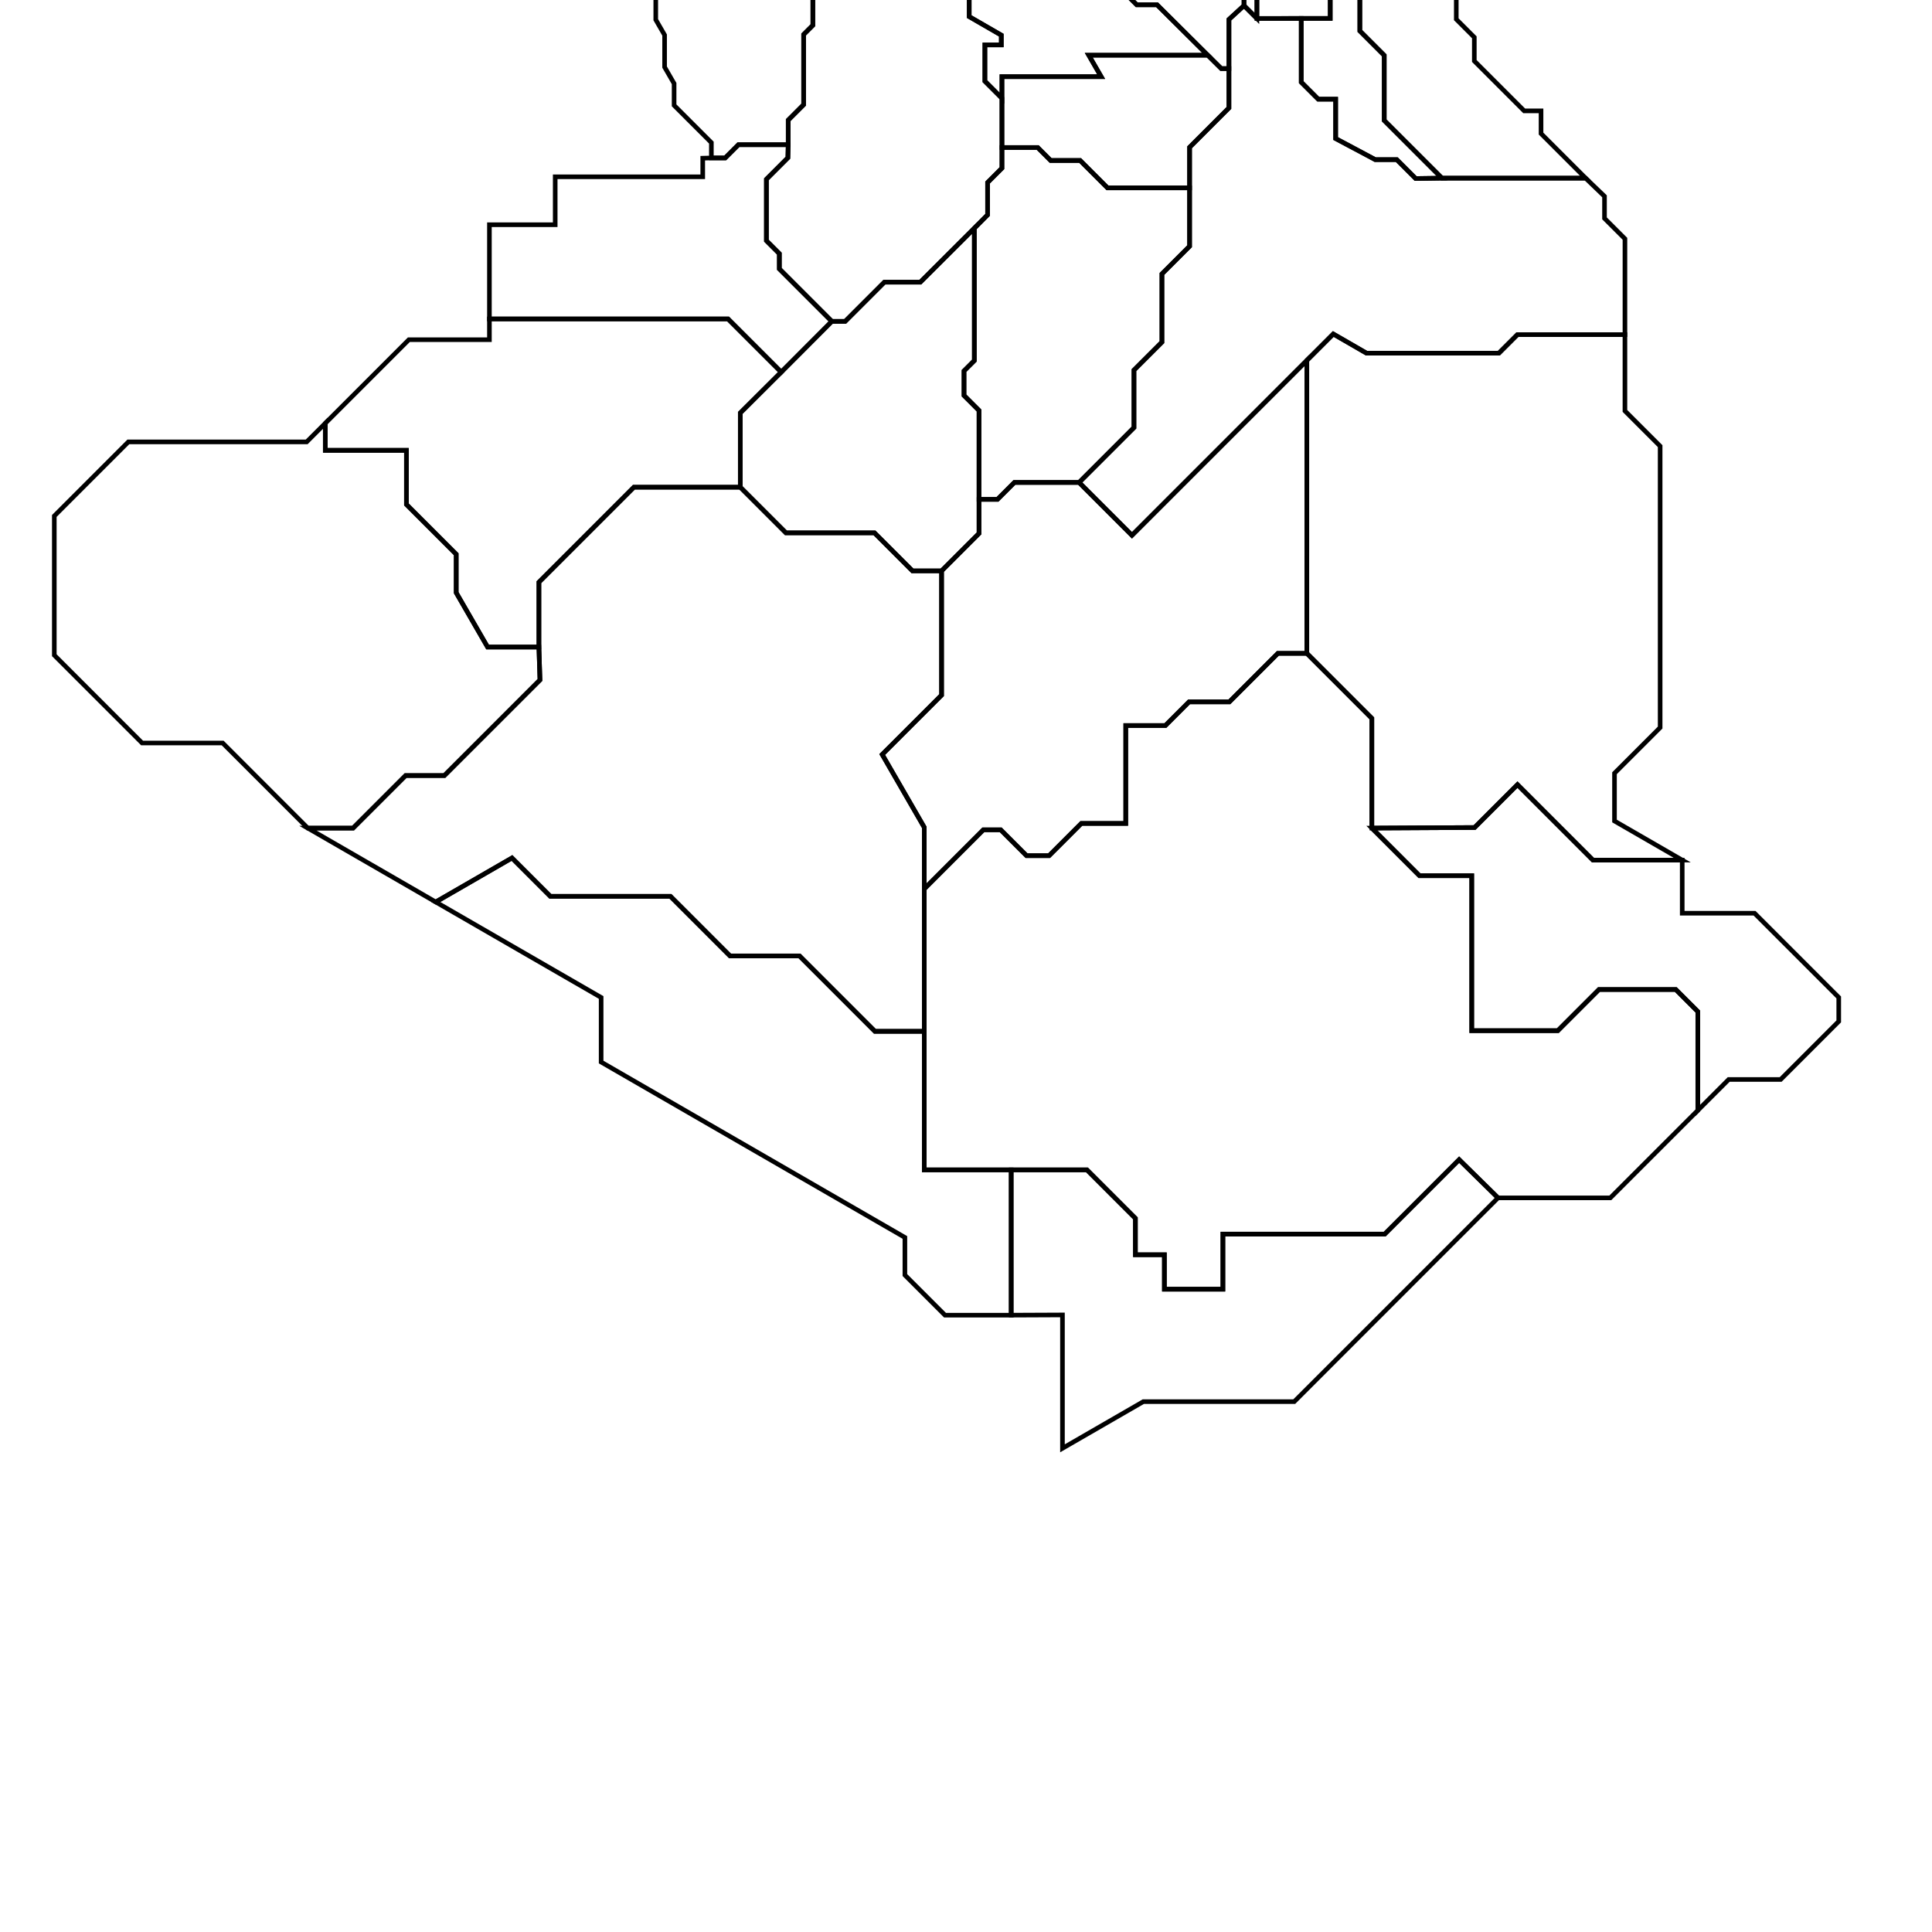
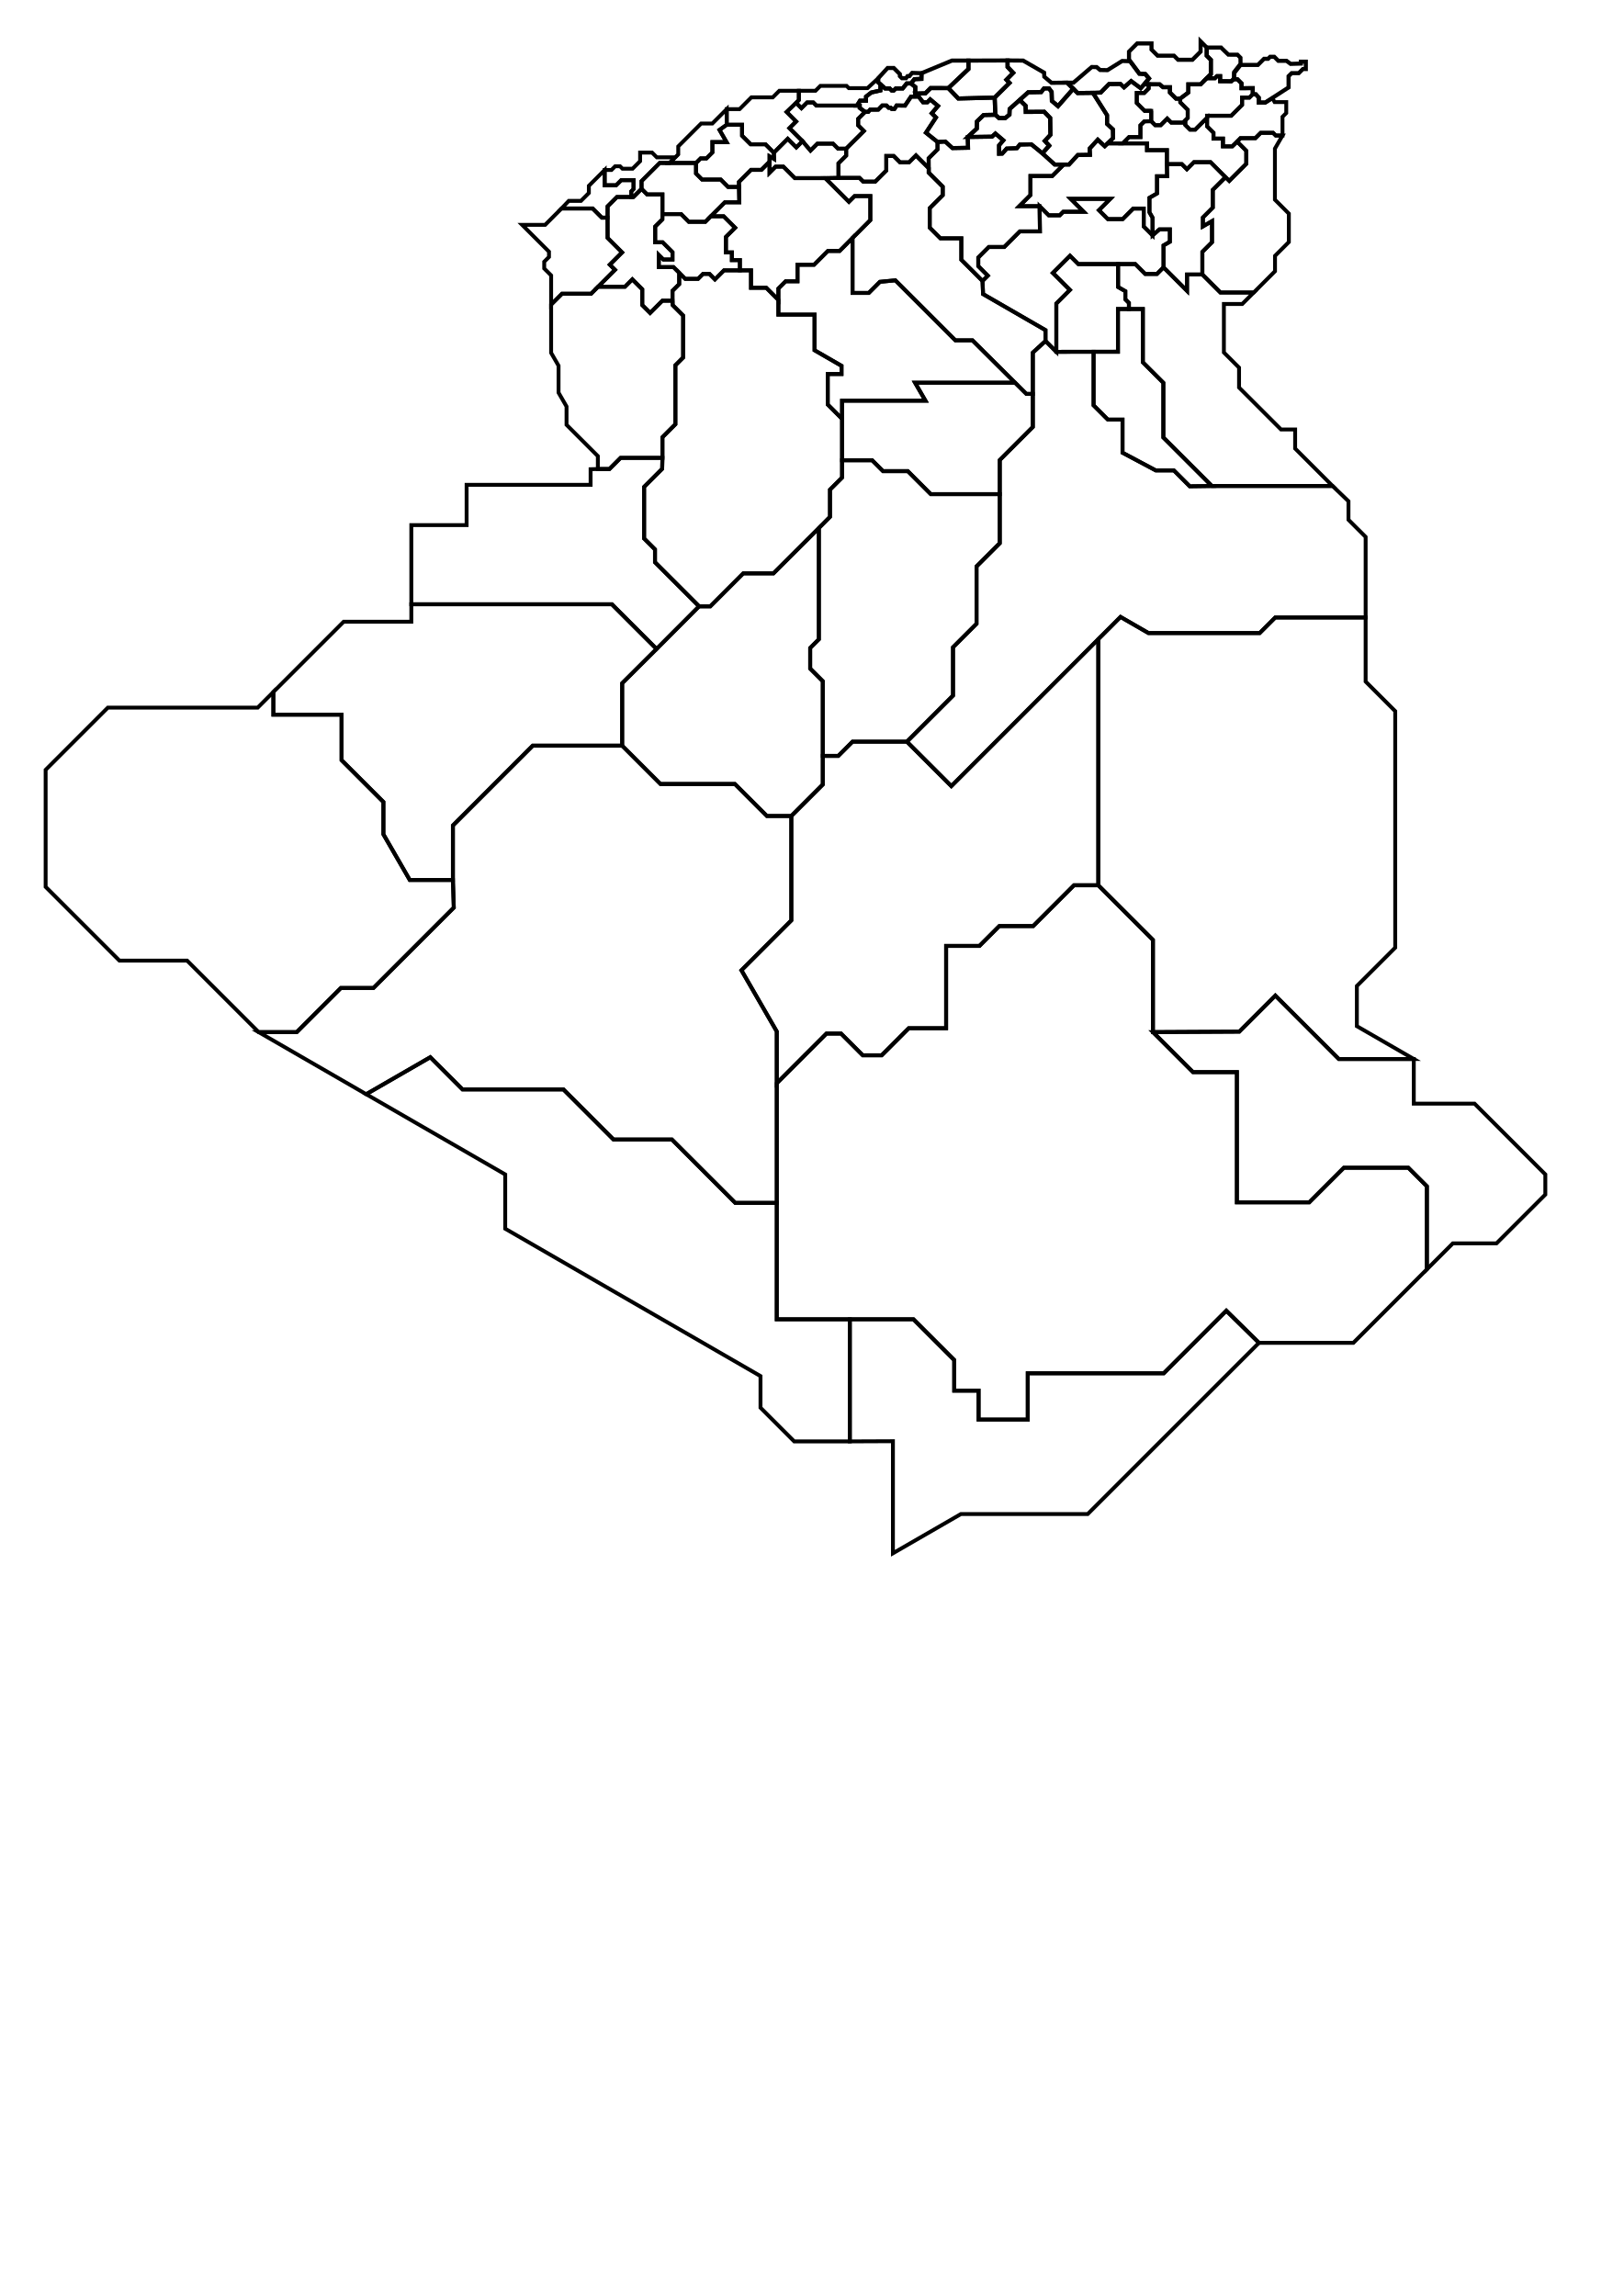
- <svg xmlns="http://www.w3.org/2000/svg" width="210mm" height="210mm" viewBox="0 0 210 210" version="1.1" id="svg8">
+ <svg xmlns="http://www.w3.org/2000/svg" width="210mm" height="297mm" viewBox="0 0 210 210" version="1.1" id="svg8">
  <defs id="defs2" />
  <g class="wilaya" id="01|Adrar|أدرار|ⴰⴷⵔⴰⵔ|">
    <path style="fill:none;stroke:#000000;stroke-width:0.5px;stroke-linecap:butt;stroke-linejoin:miter;stroke-opacity:1" d="m 100.465,112.1 -0.003,-22.172 -4.571,-7.917 6.453,-6.453 V 62.053 l -3.162,-0.002 -4.135,-4.135 h -9.622 l -4.958,-4.958 H 68.9 l -10.323,10.323 -6.6e-5,7.049 0.115,3.578 -10.391,10.391 h -4.211 l -5.711,5.711 h -4.927 l 13.911,8.031 8.288,-4.785 4.169,4.169 h 13.05 l 6.478,6.478 h 7.554 l 8.197,8.197 z" id="path530" />
  </g>
  <g class="wilaya" id="03|Laghouat|الأغواط|ⵍⵖⵡⴰⵜ|">
    <path style="fill:none;stroke:#000000;stroke-width:0.5px;stroke-linecap:butt;stroke-linejoin:miter;stroke-opacity:1" d="M 108.907,10.679 V 8.332 h 10.784 l -1.345,-2.33 h 12.928 l -5.507,-5.482 h -2.211 l -7.758,-7.758 -1.997,0.193 -1.437,1.437 h -2.105 v -7.116 l -1.67,1.687 h -1.52 l -1.787,1.787 h -2.138 v 2.138 h -1.537 l -0.935,0.935 v 1.47 1.904 h 4.677 v 4.61 l 3.488,2.014 v 1.06 h -1.784 v 3.942 z" id="path418" />
  </g>
  <g class="wilaya" id="08|Béchar|بشار|ⴱⴻⵛⴰⵔ|">
    <path style="fill:none;stroke:#000000;stroke-width:0.5px;stroke-linecap:butt;stroke-linejoin:miter;stroke-opacity:1" d="m 53.198,24.427 v 10.241 h 25.939 l 5.779,5.779 5.5,-5.514 -5.703,-5.703 v -1.661 l -1.408,-1.408 v -6.677 l 2.336,-2.336 0.033,-1.42 H 80.264 l -1.441,1.441 -1.5,2e-6 -0.939,0.026 v 2.021 H 60.348 v 5.212 z" id="path518" />
  </g>
  <g class="wilaya" id="11|Tamanrasset|تمنراست|ⵜⴰⵎⴰⵏⵗⴰⵙⵜ|">
    <path style="fill:none;stroke:#000000;stroke-width:0.5px;stroke-linecap:butt;stroke-linejoin:miter;stroke-opacity:1" d="m 100.465,96.62 6.422,-6.422 h 1.885 l 2.811,2.811 h 2.447 l 3.506,-3.506 h 4.829 V 78.862 h 4.308 l 2.571,-2.571 h 4.382 l 5.275,-5.275 h 3.147 l 7.066,7.066 v 11.927 l 5.178,5.178 h 5.679 v 16.842 h 9.359 l 4.473,-4.473 h 8.344 l 2.397,2.397 v 10.741 l -9.508,9.508 h -12.209 l -4.225,-4.152 -8.092,8.092 h -17.586 v 5.987 h -6.361 v -3.742 h -3.15 v -3.959 l -5.269,-5.269 h -8.234 l -9.449,-2e-5 0.003,-15.059 z" id="path569" />
  </g>
  <g class="wilaya" id="13|Tlemcen|تلمسان|ⵜⵍⵎⵙⴰⵏ|">
    <path style="fill:none;stroke:#000000;stroke-width:0.5px;stroke-linecap:butt;stroke-linejoin:miter;stroke-opacity:1" d="m 77.353,-6.409 -0.907,0.907 h -3.765 l -1.401,1.401 v -3.772 l -0.894,-0.894 v -0.878 l 0.616,-0.616 v -0.683 l -3.472,-3.472 h 2.977 l 2.115,-2.115 h 4.027 l 1.187,1.187 h 0.736 l 0.01,2.621 1.874,1.874 -1.584,1.584 0.668,0.668 z" id="path395" />
  </g>
  <g class="wilaya" id="14|Tiaret|تيارت|ⵜⵉⵀⴻⵔⵜ|">
    <path style="fill:none;stroke:#000000;stroke-width:0.5px;stroke-linecap:butt;stroke-linejoin:miter;stroke-opacity:1" d="m 95.694,-8.531 h 1.437 v 2.255 h 1.971 l 1.57,1.57 v -1.47 l 0.935,-0.935 h 1.537 v -2.138 h 2.138 l 1.787,-1.787 h 1.52 l 1.712,-1.712 2.263,-2.28 v -3.107 h -2.038 l -0.735,0.735 -3.057,-3.057 h -3.935 l -1.492,-1.492 h -0.989 l -0.79,0.79 -0.002,-1.419 -1.051,1.051 h -1.347 l -1.559,1.559 0.047,2.64 h -1.872 l -1.811,1.807 h 1.662 l 1.478,1.478 -1.186,1.186 v 2.005 h 0.768 v 1.002 h 1.036 z" id="path401" />
  </g>
  <g class="wilaya" id="20|Saïda|سعيدة|ⵙⴰⵢⴷⴰ|">
    <path style="fill:none;stroke:#000000;stroke-width:0.5px;stroke-linecap:butt;stroke-linejoin:miter;stroke-opacity:1" d="m 87.843,-8.213 0.785,0.785 h 1.654 l 0.643,-0.643 h 0.827 l 0.714,0.714 1.173,-1.173 h 2.055 v -1.32 h -1.036 v -1.002 h -0.768 v -2.005 l 1.186,-1.186 -1.478,-1.478 h -1.662 l -0.711,0.715 h -2.138 l -1.004,-1.004 h -2.41 l -0.008,0.689 -0.929,0.929 v 2.038 h 0.969 l 1.27,1.27 v 0.952 h -1.186 l -0.585,-0.585 v 1.57 h 1.904 z" id="path398" />
  </g>
  <g class="wilaya" id="22|Sidi Bel Abbes|سيدي بلعباس|ⵙⵉⴷⵉ ⴱⵍ ⴰⴱⴱⴰⵙ|">
    <path style="fill:none;stroke:#000000;stroke-width:0.5px;stroke-linecap:butt;stroke-linejoin:miter;stroke-opacity:1" d="m 82.972,-19.071 -1.056,1.056 h -2.125 l -1.209,1.209 v 4.083 l 1.874,1.874 -1.584,1.584 0.668,0.668 -2.188,2.188 h 3.475 l 0.952,-0.952 1.286,1.286 v 2.038 l 1.019,1.019 1.587,-1.587 h 1.303 v -1.27 l 0.869,-0.869 v -1.47 l -0.735,-0.735 h -1.904 v -1.57 l 0.585,0.585 h 1.186 v -0.952 l -1.27,-1.27 h -0.969 v -2.038 l 0.929,-0.929 0.008,-0.689 v -2.535 h -1.977 z" id="path392" />
  </g>
  <g class="wilaya" id="29|Mascara|معسكر|ⵎⵄⵙⴽⵔ|">
    <path style="fill:none;stroke:#000000;stroke-width:0.5px;stroke-linecap:butt;stroke-linejoin:miter;stroke-opacity:1" d="m 86.602,-22.418 h -1.283 l -2.347,2.347 v 1 l 0.725,0.725 h 1.977 v 2.535 h 2.41 l 1.004,1.004 h 2.138 l 2.522,-2.522 h 1.872 l -0.047,-1.99 h -1.406 l -0.957,-0.957 h -2.41 l -0.78,-0.78 v -1.363 z" id="path389" />
  </g>
  <g class="wilaya" id="30|Ouargla|ورڨلة|ⵡⵔⴳⵔⵏ|">
    <path style="fill:none;stroke:#000000;stroke-width:0.5px;stroke-linecap:butt;stroke-linejoin:miter;stroke-opacity:1" d="m 172.348,19.365 2.055,1.972 v 2.398 l 2.221,2.221 v 10.42 l -11.691,-3e-6 -2.01,2.01 h -14.393 l -3.608,-2.083 -2.872,2.874 -19.01,19.009 -5.745,-5.745 5.963,-5.963 v -6.247 l 3.04,-3.04 v -7.417 l 3.007,-3.007 V 16.008 l 4.276,-4.276 V 7.456 2.11 l 1.637,-1.503 1.403,1.403 4.818,-0.008 v 6.931 l 1.848,1.847 h 1.894 v 4.28 l 4.303,2.292 h 2.339 l 2.054,2.054 2.858,-0.041 z" id="path496" />
  </g>
  <g class="wilaya" style="display:inline" id="31|Oran|وهران|ⵡⵀⵔⴻⵏ|">
    <path style="fill:none;stroke:#000000;stroke-width:0.5px;stroke-linecap:butt;stroke-linejoin:miter;stroke-opacity:1" d="m 81.917,-18.015 h -0.271 v -0.73 l 0.292,-0.292 v -1.161 H 80.351 l -0.664,0.664 h -1.483 v -1.975 h 0.877 l 0.484,-0.484 h 0.626 l 0.317,0.317 h 1.303 l 0.977,-0.977 v -1.111 h 1.545 l 0.618,0.618 h 2.362 l -0.713,0.729 h -1.283 l -2.347,2.347 v 1 z" id="path406" />
  </g>
  <g class="wilaya" id="32|El Bayadh|البيض|ⵍⴱⴻⵢⵢⴻⴹ|">
    <path style="fill:none;stroke:#000000;stroke-width:0.5px;stroke-linecap:butt;stroke-linejoin:miter;stroke-opacity:1" d="m 100.672,-4.705 v 1.904 h 4.677 v 4.61 l 3.488,2.014 v 1.06 h -1.784 v 3.942 l 1.854,1.854 v 7.6 l -1.562,1.562 v 3.516 l -7.312,7.312 h -3.905 l -4.262,4.262 h -1.451 l -5.703,-5.703 v -1.661 l -1.408,-1.408 v -6.677 l 2.336,-2.336 0.033,-1.42 v -2.669 l 1.677,-1.677 V 3.75 l 1.004,-1.004 V -2.676 l -1.352,-1.352 -0.028,-0.576 v -1.27 l 0.869,-0.869 v -1.47 l 0.785,0.785 h 1.654 l 0.643,-0.643 h 0.827 l 0.714,0.714 1.173,-1.173 h 3.491 v 2.255 h 1.971 z" id="path415" />
  </g>
  <g class="wilaya" id="33|Illizi|إيليزي|ⵉⵍⵍⵉⵣⵉ">
    <path style="fill:none;stroke:#000000;stroke-width:0.5px;stroke-linecap:butt;stroke-linejoin:miter;stroke-opacity:1" d="m 142.049,39.177 2.872,-2.874 3.608,2.083 h 14.393 l 2.01,-2.01 11.691,3e-6 v 8.29 l 3.827,3.827 v 30.591 l -4.961,4.961 v 5.196 l 7.36,4.249 h -9.701 l -8.205,-8.205 -4.663,4.663 -11.166,0.061 V 78.082 l -7.066,-7.066 z" id="path579" />
  </g>
  <g class="wilaya" id="37|Tindouf|تندوف|ⵜⵉⵏⴷⵓⴼ|">
    <path style="fill:none;stroke:#000000;stroke-width:0.5px;stroke-linecap:butt;stroke-linejoin:miter;stroke-opacity:1" d="m 35.358,46.009 -2.023,2.023 H 13.952 L 5.903,56.082 v 15.137 l 9.54,9.54 h 8.757 l 9.252,9.252 h 4.927 l 5.711,-5.711 h 4.211 l 10.391,-10.391 -0.115,-3.578 h -5.579 L 49.588,64.424 v -4.183 l -5.411,-5.411 v -5.881 h -8.819 z" id="path452" />
  </g>
  <g class="wilaya" style="display:inline" id="38|Tissemsilt|تيسمسيلت|ⵜⵉⵙⵎⵙⵉⵍⵜ|">
    <path style="fill:none;stroke:#000000;stroke-width:0.5px;stroke-linecap:butt;stroke-linejoin:miter;stroke-opacity:1" d="m 106.736,-20.457 h -3.935 l -1.492,-1.492 h -0.989 l -0.79,0.79 v -2.116 l 0.586,0.338 -0.033,-0.811 1.795,-1.795 1.11,1.11 0.803,-0.803 1.03,1.212 0.894,-0.894 h 2.022 l 0.65,0.65 h 1.049 v 0.898 l -0.992,0.992 v 1.89 z" id="path387" />
  </g>
  <g class="wilaya" id="45|Naâma|لنعامة|ⵏⵄⴰⵎⴰ|">
    <path style="fill:none;stroke:#000000;stroke-width:0.5px;stroke-linecap:butt;stroke-linejoin:miter;stroke-opacity:1" d="m 71.279,-4.101 v 6.244 l 0.96,1.663 v 3.487 l 1.033,1.789 v 2.369 l 4.051,4.051 v 1.666 h 1.5 l 1.441,-1.441 h 5.41 v -2.669 l 1.677,-1.677 V 3.75 l 1.004,-1.004 V -2.676 l -1.352,-1.352 -0.028,-0.576 H 85.672 L 84.085,-3.018 83.066,-4.037 v -2.038 l -1.286,-1.286 -0.952,0.952 h -3.475 l -0.907,0.907 H 72.68 Z" id="path412" />
  </g>
  <g class="wilaya" id="46|Aïn Témouchent|عين تموشنت|ⵜⴰⵍⴰ ⵏ ⵜⵉⵎⵓⵛⴻⵏⵜ|">
    <path style="fill:none;stroke:#000000;stroke-width:0.5px;stroke-linecap:butt;stroke-linejoin:miter;stroke-opacity:1" d="m 78.205,-21.51 -2.046,2.046 v 0.927 l -1.023,1.023 h -1.574 l -0.939,0.982 h 4.027 l 1.187,1.187 h 0.736 l 0.01,-1.462 1.209,-1.209 h 1.854 v -0.73 l 0.292,-0.292 v -1.161 h -1.587 l -0.664,0.664 h -1.483 z" id="path409" />
  </g>
  <g class="wilaya" id="47|Ghardaïa|غرداية|ⵜⵖⵔⴷⴰⵢⵜ|tɣrdait">
    <path style="fill:none;stroke:#000000;stroke-width:0.5px;stroke-linecap:butt;stroke-linejoin:miter;stroke-opacity:1" d="m 129.303,16.008 v 4.413 h -8.92 l -2.977,-2.977 h -3.206 l -1.407,-1.407 h -3.884 l -0.003,-7.706 h 10.784 l -1.345,-2.33 h 12.928 l 1.473,1.453 h 0.832 v 4.276 z" id="path499" />
  </g>
  <g class="wilaya" style="display:inline" id="48|Relizane|غليزان|ⵉⵖⵉⵍ ⵉⵣⴰⵏ|iɣil izzan">
    <path style="fill:none;stroke:#000000;stroke-width:0.5px;stroke-linecap:butt;stroke-linejoin:miter;stroke-opacity:1" d="m 90.02,-22.418 v 1.363 l 0.78,0.78 h 2.41 l 0.957,0.957 h 1.406 v -0.65 l 1.559,-1.559 h 1.347 l 1.051,-1.051 0.002,-0.697 0.586,0.338 -0.033,-0.811 -1.087,-1.087 h -1.913 l -1.11,-1.11 v -1.417 h -1.984 l -0.935,0.666 0.911,1.579 h -1.829 v 1.337 l -0.77,0.77 h -0.752 z" id="path386" />
  </g>
  <g class="wilaya" id="49|Timimoun||ⵜⵉⵎⵉⵎⵓⵏ|">
    <path style="fill:none;stroke:#000000;stroke-width:0.5px;stroke-linecap:butt;stroke-linejoin:miter;stroke-opacity:1" d="m 80.467,52.958 4.958,4.958 h 9.622 l 4.135,4.135 3.162,0.002 4.07,-4.07 5.3e-4,-13.364 -1.63,-1.63 v -2.669 l 1.122,-1.122 V 24.82 l -5.874,5.851 h -3.905 l -4.262,4.262 h -1.451 l -5.5,5.514 -4.448,4.434 z" id="path524" />
  </g>
  <g class="wilaya" id="50|Bourdj Badji Moukhtar||ⴱⵓⵔⵊ ⴱⴰⵊⵉ ⵎⵓⴽⵜⴰⵔ|">
    <path style="fill:none;stroke:#000000;stroke-width:0.5px;stroke-linecap:butt;stroke-linejoin:miter;stroke-opacity:1" d="m 65.341,108.422 -17.979,-10.38 8.288,-4.785 4.169,4.169 h 13.05 l 6.478,6.478 h 7.554 l 8.197,8.197 h 5.367 l -0.003,15.059 9.449,2e-5 v 15.793 l -7.194,2e-5 -4.359,-4.359 v -4.089 L 65.341,115.441 Z" id="path527" />
  </g>
  <g class="wilaya" id="52|Béni Abbès||ⴰⵢⵜ ⴰⴱⴻⵙ|">
    <path style="fill:none;stroke:#000000;stroke-width:0.5px;stroke-linecap:butt;stroke-linejoin:miter;stroke-opacity:1" d="m 53.198,34.668 h 25.939 l 5.779,5.779 -4.448,4.434 V 52.958 H 68.9 l -10.323,10.323 -6.6e-5,7.049 h -5.579 L 49.588,64.424 v -4.183 l -5.411,-5.411 v -5.881 h -8.819 v -2.94 l 9.087,-9.087 h 8.753 z" id="path521" />
  </g>
  <g class="wilaya" id="53|In Salah||ⴰⵉⵏ ⵙⴰⵍⴰⵃ|">
    <path style="fill:none;stroke:#000000;stroke-width:0.5px;stroke-linecap:butt;stroke-linejoin:miter;stroke-opacity:1" d="m 142.049,39.177 v 31.838 h -3.147 l -5.275,5.275 h -4.382 l -2.571,2.571 h -4.308 v 10.641 h -4.829 l -3.506,3.506 h -2.447 l -2.811,-2.811 h -1.885 l -6.422,6.422 -0.003,-6.692 -4.571,-7.917 6.453,-6.453 V 62.053 l 4.07,-4.07 5.3e-4,-3.703 h 2.007 l 1.839,-1.839 h 7.033 l 5.745,5.745 z" id="path563" />
  </g>
  <g class="wilaya" id="54|In Guezzam ||ⴰⵉⵏ ⴳⵣⴰⵎ|">
    <path style="fill:none;stroke:#000000;stroke-width:0.5px;stroke-linecap:butt;stroke-linejoin:miter;stroke-opacity:1" d="m 109.911,127.159 h 8.234 l 5.269,5.269 v 3.959 h 3.15 v 3.742 h 6.361 v -5.987 h 7.296 10.29 l 8.092,-8.092 4.225,4.152 -22.149,22.149 h -16.404 l -8.79,5.075 v -14.498 l -5.573,0.024 z" id="path566" />
  </g>
  <g class="wilaya" id="56|Djanet||ⵊⴰⵏⴻⵜ|">
    <path style="fill:none;stroke:#000000;stroke-width:0.5px;stroke-linecap:butt;stroke-linejoin:miter;stroke-opacity:1" d="m 182.85,93.489 h -9.701 l -8.205,-8.205 -4.663,4.663 -11.166,0.061 5.178,5.178 h 5.679 v 16.842 h 9.359 l 4.473,-4.473 h 8.344 l 2.397,2.397 v 10.741 l 3.358,-3.358 h 5.646 l 6.314,-6.314 v -2.606 l -9.154,-9.154 h -7.858 z" id="path576" />
  </g>
  <g class="wilaya" id="58|El Meniaa||ⵎⵏⵉⵢⴰ ⵉⵣⴰⵏ|">
    <path style="fill:none;stroke:#000000;stroke-width:0.5px;stroke-linecap:butt;stroke-linejoin:miter;stroke-opacity:1" d="m 129.303,20.421 v 6.344 l -3.007,3.007 v 7.417 l -3.04,3.04 v 6.247 l -5.963,5.963 h -7.033 l -1.839,1.839 h -2.007 l -1e-5,-9.661 -1.63,-1.63 v -2.669 l 1.122,-1.122 -6e-5,-14.377 1.439,-1.462 v -3.516 l 1.562,-1.562 0.003,-2.242 h 3.884 l 1.407,1.407 h 3.206 l 2.977,2.977 z" id="path506" />
  </g>
  <g id="layer1" style="display:inline">
    <g id="g75" transform="matrix(0.2645833,0,0,0.2645833,-1.354734,-44.23204)">
      <g class="wilaya" id="06|Béjaïa|بجاية|ⴲⴳⴰⵢⵝ|Bgayet" style="display:inline">
        <path style="display:inline;fill:none;stroke:#000000;stroke-width:2px;stroke-linecap:butt;stroke-linejoin:miter;stroke-opacity:1" d="m 497.631,32.323 0.019,3.191 2.737,2.88 -3.3,3.362 1.495,1.56 -7.239,7.16 0.308,8.401 1.773,1.591 3.055,0.029 2.074,-1.689 0.109,-2.789 9.055,-8.125 6.343,-0.123 1.422,-1.798 2.376,-0.008 1.321,1.737 0.127,4.427 2.997,2.533 7.451,-8.49 -3.018,-2.97 -7.616,0.053 -3.513,-2.97 -0.112,-2.003 -10.257,-5.897 z" id="path16-2" />
      </g>
      <g class="wilaya" id="15|Tizi Ouzou|تيزي وزو|ⵝⵉⵣⵉ ⵡⴻⵣⵓ|Tizi Wezzu" style="display:inline">
        <path style="fill:none;stroke:#000000;stroke-width:2px;stroke-linecap:butt;stroke-linejoin:miter;stroke-opacity:1" d="m 473.564,50.929 17.779,-0.451 7.239,-7.16 -1.495,-1.56 3.3,-3.362 -2.737,-2.88 -0.019,-3.191 -19.126,0.066 0.002,4.153 -9.82,9.303 z" id="path60" />
      </g>
      <g class="wilaya" id="10|Bouira|البويرة|ⵜⵓⴱⵉⵔⴻⵜ|Tubiret" style="display:inline">
        <path style="fill:none;stroke:#000000;stroke-width:2px;stroke-linecap:butt;stroke-linejoin:miter;stroke-opacity:1" d="m 491.65,58.879 -0.308,-8.401 -17.779,0.451 -4.877,-5.083 -8.652,-0.02 -2.592,2.58 -4.43,0.09 3.309,4.273 h 2.091 l 1.409,-1.414 3.818,3.236 -3.051,3.551 2.044,2.067 -4.875,7.449 5.641,4.513 3.767,-0.201 3.536,3.194 7.624,-0.146 -0.163,-5.269 4.427,-4.085 0.096,-3.515 3.262,-3.152 z" id="path69" />
      </g>
      <g class="wilaya" id="19|Sétif|سطيف|ⵚⵟⵉⴼ|Sthif" style="display:inline">
        <path style="fill:none;stroke:#000000;stroke-width:2px;stroke-linecap:butt;stroke-linejoin:miter;stroke-opacity:1" d="m 529.752,46.172 2.112,2.078 v 0 0 0 l 7.483,-0.093 6.932,10.929 -0.013,4.261 2.87,2.678 0.084,4.266 -4.09,3.945 -3.403,-3.161 -3.958,4.321 0.139,3.054 -5.928,0.102 -4.311,4.654 -6.996,-0.004 -6.003,-5.452 3.322,-3.775 -2.139,-2.329 2.731,-2.965 -0.123,-8.249 -2.91,-3.01 -9.005,0.062 -0.104,-3.035 -2.852,-2.764 4.125,-3.79 6.343,-0.123 1.422,-1.798 2.376,-0.008 1.321,1.737 0.127,4.427 2.997,2.533 z" id="path98" />
      </g>
      <g class="wilaya" id="34|Bordj Bou Arreridj|برج بوعريريج|ⴰⴳⴰⴷⵉⵔ ⵏ ⴱⵓⵄⵉⵕⵉⵕⵉⴵ|">
        <path style="display:inline;fill:none;stroke:#000000;stroke-width:2px;stroke-linecap:butt;stroke-linejoin:miter;stroke-opacity:1" d="m 514.671,77.75 v 0 0 0 0 l -5.426,-4.436 -5.618,0.134 -1.397,1.758 -4.998,0.201 -2.221,2.468 -1.525,0.052 -0.013,-4.08 2.093,-2.483 -3.872,-3.298 -1.648,1.511 -11.884,0.171 4.427,-4.085 0.096,-3.515 3.262,-3.152 5.705,-0.118 1.773,1.591 3.055,0.029 2.074,-1.689 0.109,-2.789 4.93,-4.336 2.852,2.764 0.104,3.035 9.005,-0.062 2.91,3.01 0.123,8.249 -2.731,2.965 2.139,2.329 z" id="path223" />
      </g>
      <g class="wilaya" id="18|Jijel|جيجل|ⵉⵖⵉⵍ ⴳⵉⵍⵉ|iɣil Gili">
        <path style="fill:none;stroke:#000000;stroke-width:2px;stroke-linecap:butt;stroke-linejoin:miter;stroke-opacity:1" d="m 526.734,43.202 3.112,-0.003 8.93,-7.666 2.387,0.029 1.709,1.43 3.597,0.07 7.189,-4.477 3.893,0.108 4.52,6.096 2.849,0.177 1.847,2.16 -4.042,4.768 -4.686,-3.484 -3.484,3.07 -1.719,-1.654 -5.587,0.023 -4.095,4.183 -3.808,0.125 v 0 l -7.483,0.093 z" id="path242" />
      </g>
      <g class="wilaya" id="35|Boumerdès|بومرداس|ⴱⵓⵎⵔⴷⴰⵙ|Bumerdas">
        <path style="fill:none;stroke:#000000;stroke-width:2px;stroke-linecap:butt;stroke-linejoin:miter;stroke-opacity:1" d="m 457.443,48.405 -4.43,0.09 -0.504,-0.012 0.034,-3.181 -2.09,-1.735 1.648,-2.099 3.406,-0.136 0.081,-2.778 14.843,-6.168 8.074,0.002 0.002,4.153 -9.82,9.303 -8.652,-0.02 z" id="path245" />
      </g>
      <g class="wilaya" id="21|Skikda|سكيكدة|ⵙⴽⵉⴽⴷⴰ|">
        <path style="fill:none;stroke:#000000;stroke-width:2px;stroke-linecap:butt;stroke-linejoin:miter;stroke-opacity:1" d="m 557,33 v -5 l 4,-4 h 7 v 3 l 3,3 h 8 l 2,2 h 7 l 4,-4 v -5 l 3,3 v 4 l 2,2 v 7 l -5,5 h -6 v 4 l -4,3 h -2 l -3,-3 v -2.591 l -3.386,0.004 L 572,44 h -7.469 L 566.767,41.126 565,39 562.072,38.789 557.552,32.693 557,32.594 v 0" id="path302" />
      </g>
      <g class="wilaya" id="23|Annaba|عنابة|ⴱⵓⵏⴰ|Buna">
        <path style="fill:none;stroke:#000000;stroke-width:2px;stroke-linecap:butt;stroke-linejoin:miter;stroke-opacity:1" d="m 595,41 h 4 l 1,-1 h 1.553 l 0.013,2.463 L 607,42.499 608.388,41 l 0.016,-3 3.11,-4 -0.022,-3 L 610,29.508 605.596,29.498 602.51,26.539 602,26 h -7 v 4 l 2,2 v 7 z" id="path305" />
      </g>
      <g class="wilaya" id="36|El Taref|الطارف|ⴻⵍ ⵜⴰⵔⴼ|">
        <path style="fill:none;stroke:#000000;stroke-width:2px;stroke-linecap:butt;stroke-linejoin:miter;stroke-opacity:1" d="M 608.388,41.514 H 610 l 2,2 v 2.371 l 5.504,-0.028 -0.012,2.988 1.507,0.02 1.445,1.649 -0.005,2.375 3.164,0.015 L 635,45.514 v -5.506 l 1.541,-1.494 H 640 l 2,-2 h 1.433 l 0.006,-3.586 -2.44,0.007 v 0.915 L 636,34 634,32.514 h -4 l -2,-2 h -2 l -1,1 h -2 l -3,3 h -8.486 l -3.11,4 z" id="path307" />
      </g>
      <g class="wilaya" id="16|Alger|الجزائر العاصمة|ⵍⴷⵣⴰⵢⵔ|Ldzayer">
        <path style="fill:none;stroke:#000000;stroke-width:2px;stroke-linecap:butt;stroke-linejoin:miter;stroke-opacity:1" d="M 455.588,38.554 451,38.401 449.65,40 h -0.913 L 448,41 h -2 l -1,-1 v -1 l -3,-3 h -2 -1 l -4.554,5 -0.096,2 3.411,3 H 440 l 1,1 h 1 l 1,-1 h 3.354 l 2.023,-2.43 2.075,-0.003 1.648,-2.099 3.406,-0.136 z" id="path326" />
      </g>
      <g class="wilaya" id="14|Tipaza|تيبازة|ⵜⵉⴼⵣⵣⴰ|" style="display:none">
        <path style="fill:none;stroke:#000000;stroke-width:2px;stroke-linecap:butt;stroke-linejoin:miter;stroke-opacity:1" d="m 434.446,41 -4.97,4 H 428 l -2,1.337 -4,0.085 -2,-2.115 L 414,44 402,47 h -7.602 l 0.051,5 L 393,53.285 v 1.211 l 2.469,0.004 -0.018,1.076 1.067,0.891 L 400,53 h 3 l 1.299,1.335 L 412,54.345 413,53 h 2 l 1,1.373 8,0.018 L 425.504,52 h 2.926 l 0.021,-2 c 2.549,-2 0,0 2.549,-2 l 4.473,-1 0.028,-3 -1.151,-1 z" id="path329" />
      </g>
      <g class="wilaya" id="09|Blida|بليدة|ⵍⴻⴱⵍⵉⴷⴰ|" style="display:inline">
        <path style="fill:none;stroke:#000000;stroke-width:2px;stroke-linecap:butt;stroke-linejoin:miter;stroke-opacity:1" d="m 424,54.391 1.381,-0.004 -0.013,1.146 2.632,1.928 1.518,-0.007 0.937,-1.087 1.545,-0.01 2.431,-0.005 1.959,-1.997 2.056,0.016 1.056,1.054 0.995,-0.004 L 441,56 h 1.349 l 1.076,-1.653 4.066,0.057 L 450.461,50 h 2.107 l -0.059,-1.517 0.034,-3.181 -2.09,-1.735 -2.075,0.003 L 446.354,46 H 443 l -1,1 h -1 l -1,-1 h -2.24 l -2.26,-2 -0.028,3 L 431,48 c -2.549,2 0,0 -2.549,2 l -0.021,2 h -2.926 z" id="path334" />
      </g>
    </g>
  </g>
  <g class="wilaya" id="41|Souk Ahras|سوق أهراس|ⵙⵓⵇ ⴰⵀⵔⴰⵙ|" style="display:inline">
    <path style="fill:none;stroke:#000000;stroke-width:0.5px;stroke-linecap:butt;stroke-linejoin:miter;stroke-opacity:1" d="m 162.024,-31.308 -0.437,0.437 h -0.945 v 0.942 l -1.403,1.403 h -3.124 v 1.37 l 0.827,0.827 v 0.76 h 1.228 v 1.002 h 1.203 l 1.061,-1.061 h 1.929 l 0.689,-0.689 h 1.599 l 0.349,0.349 h 0.871 v -2.424 l 0.484,-0.484 v -1.42 h -1.503 l -0.29,-0.503 -0.919,0.565 -0.837,-0.004 10e-4,-0.628 -0.382,-0.436 z" id="path117" />
  </g>
  <g class="wilaya" id="24|Guelma|ڨالمة|ⴳⴰⵍⵎⴰ|">
    <path style="fill:none;stroke:#000000;stroke-width:0.5px;stroke-linecap:butt;stroke-linejoin:miter;stroke-opacity:1" d="m 156.122,-28.275 -1.541,1.541 h -0.681 l -0.603,-0.603 v -0.587 l 0.314,-0.314 v -1.056 l -0.958,-0.958 -0.021,-0.486 1.058,-0.794 v -1.058 h 1.587 l 0.794,-0.794 h 1.058 l 0.265,-0.265 h 0.411 l 0.004,0.652 1.438,0.01 0.367,-0.261 h 0.426 l 0.529,0.529 v 0.627 l 1.456,-0.007 -0.003,0.79 -0.437,0.437 h -0.945 v 0.942 l -1.403,1.403 h -3.124 z" id="path314" />
  </g>
  <g class="wilaya" id="25|Constantine|قسنطينة|ⵇⵙⵏⵟⵉⵏⴰ|">
    <path style="fill:none;stroke:#000000;stroke-width:0.5px;stroke-linecap:butt;stroke-linejoin:miter;stroke-opacity:1" d="m 148.559,-32.607 v 0.555 l -0.579,0.579 h -0.957 v 1.299 l 1.01,1.01 h 0.904 -0.047 v 1.341 l 0.514,0.514 h 0.715 l 0.847,-0.847 0.517,0.517 h 1.518 l 0.297,-0.284 0.314,-0.314 v -1.056 l -0.958,-0.958 -0.021,-0.486 h -0.529 l -0.794,-0.794 v -0.685 l -0.896,0.001 -0.427,-0.374 z" id="path332" />
  </g>
  <g class="wilaya" id="04|Oum El Bouaghi|أم الـبـواقي|ⵓⵎ ⴻⵍ ⴱⵡⴰⵇⵉ|">
    <path style="fill:none;stroke:#000000;stroke-width:0.5px;stroke-linecap:butt;stroke-linejoin:miter;stroke-opacity:1" d="m 160.017,-25.166 1.169,1.169 v 1.689 l -2.203,2.203 -2.416,-2.416 h -2.15 l -0.909,0.91 -0.661,-0.661 h -1.925 v -1.807 h -2.575 v -0.874 h -3.142 l 0.815,-0.815 h 1.476 v -1.524 l 0.512,-0.512 0.882,-0.02 0.514,0.514 h 0.715 l 0.847,-0.847 0.517,0.517 h 1.518 l 0.297,-0.284 v 0.587 l 0.603,0.603 h 0.681 l 1.541,-1.541 -0.008,1.119 0.827,0.827 v 0.76 h 1.228 v 1.002 h 1.203 z" id="path337" />
  </g>
  <g class="wilaya" id="43|Mila|ميلة|ⵎⵉⵍⴰ|">
    <path style="fill:none;stroke:#000000;stroke-width:0.5px;stroke-linecap:butt;stroke-linejoin:miter;stroke-opacity:1" d="m 145.205,-24.953 h -1.937 l 0.692,-0.681 -0.022,-1.129 -0.759,-0.708 0.003,-1.127 -1.834,-2.892 1.008,-0.033 1.083,-1.107 1.478,-0.006 0.455,0.438 0.922,-0.812 1.24,0.922 0.478,-0.501 0.549,-0.017 v 0.555 l -0.579,0.579 h -0.957 v 1.299 l 1.01,1.01 h 0.856 v 1.341 l -0.882,0.02 -0.512,0.512 v 1.524 h -1.476 z" id="path340" />
  </g>
  <g class="wilaya" id="05|Batna|باتنة|ⵁⴱⴰⵝⵏⵜ|Bathenth">
    <path style="fill:none;stroke:#000000;stroke-width:0.5px;stroke-linecap:butt;stroke-linejoin:miter;stroke-opacity:1" d="m 137.58,-22.22 -1.487,1.487 h -2.823 v 2.465 l -1.439,1.439 h 2.624 l 1.182,1.182 h 1.416 l 0.46,-0.46 h 2.635 l -1.671,-1.671 h 5.12 l -1.468,1.468 1.149,1.149 h 1.925 l 1.364,-1.364 h 1.352 v 2.321 l 1.146,1.146 v -2.28 l -0.404,-0.7 v -1.875 l 0.981,-0.566 v -2.221 h 1.302 l -0.024,-1.571 v -1.807 h -2.575 v -0.874 h -3.142 -1.937 l -0.39,0.362 -0.9,-0.836 -1.047,1.143 0.037,0.808 -1.568,0.027 -1.141,1.231 z" id="path343" />
  </g>
  <g class="wilaya" id="28|Msila|المسيلة|ⵜⴰⵎⵙⵉⵍⵜ|Tamsilt">
    <path style="fill:none;stroke:#000000;stroke-width:0.5px;stroke-linecap:butt;stroke-linejoin:miter;stroke-opacity:1" d="m 121.253,-25.137 v 0.964 l -1.147,1.147 v 1.853 l 1.824,1.824 v 1.093 l -1.686,1.686 v 2.519 l 1.377,1.377 h 2.712 v 2.78 l 2.74,2.74 0.685,-0.685 -1.234,-1.234 v -1.116 l 1.361,-1.361 h 1.999 l 2.017,-2.017 h 2.597 l -0.043,-3.262 h -2.624 l 1.439,-1.439 v -2.465 h 2.823 l 1.487,-1.487 -1.173,0.001 -1.588,-1.442 -1.436,-1.174 -1.487,0.035 -0.37,0.465 -1.322,0.053 -0.588,0.653 -0.404,0.014 -0.003,-1.079 0.554,-0.657 -1.024,-0.873 -0.436,0.4 -3.144,0.045 0.043,1.394 -2.017,0.039 -0.935,-0.845 z" id="path346" />
  </g>
  <g class="wilaya" id="12|Tébessa|تبسة|ⵜⵉⴱⵙⵜ|Tibest">
    <path style="fill:none;stroke:#000000;stroke-width:0.5px;stroke-linecap:butt;stroke-linejoin:miter;stroke-opacity:1" d="m 165.869,-25.968 -0.978,1.693 v 6.607 l 1.8,1.8 v 3.679 l -1.789,1.789 v 1.986 l -2.749,2.749 h -4.319 l -2.327,-2.327 v -2.928 l 1.247,-1.247 v -2.729 l -1.179,0.681 v -1.149 l 1.28,-1.28 v -2.295 l 1.638,-1.638 0.49,0.471 2.203,-2.203 v -1.689 l -1.169,-1.169 0.415,-0.462 h 1.929 l 0.689,-0.689 h 1.599 l 0.349,0.349 z" id="path349" />
  </g>
  <g class="wilaya" id="40|Khenchela|خنشلة|ⵅⴻⵏⵛⵍⴰ|">
    <path style="fill:none;stroke:#000000;stroke-width:0.5px;stroke-linecap:butt;stroke-linejoin:miter;stroke-opacity:1" d="m 155.508,-7.991 h -1.983 v 2.117 l -3.04,-3.04 V -11.754 l 0.818,-0.472 v -1.599 h -1.353 l -0.883,0.767 v -2.28 l -0.404,-0.7 v -1.875 l 0.981,-0.566 v -2.221 h 1.302 l -0.024,-1.571 h 1.925 l 0.661,0.661 0.909,-0.91 h 2.15 l 1.926,1.944 -1.638,1.638 v 2.295 l -1.28,1.28 v 1.149 l 1.179,-0.681 v 2.729 l -1.247,1.247 z" id="path352" />
  </g>
  <g class="wilaya" id="26|Médéa|المدية|ⵍⵎⴷⵉⵢⵜ|Lmdiyat">
    <path style="fill:none;stroke:#000000;stroke-width:0.5px;stroke-linecap:butt;stroke-linejoin:miter;stroke-opacity:1" d="m 111.887,-29.029 -0.9,0.9 v 0.837 l 0.738,0.738 -2.286,2.286 v 0.898 l -0.992,0.992 v 1.89 h 2.717 l 0.484,0.484 h 1.547 l 1.435,-1.435 v -1.884 h 0.951 l 0.827,0.827 h 1.158 l 0.898,-0.898 1.66,1.66 -0.017,-1.292 1.147,-1.147 v -0.964 l -1.493,-1.194 1.29,-1.971 -0.541,-0.547 0.807,-0.94 -1.01,-0.856 -0.373,0.374 h -0.553 l -0.875,-1.13 -0.133,-0.003 0.016,0.401 h -0.558 l -0.786,1.165 -1.076,-0.015 -0.285,0.437 h -0.357 l -0.133,-0.154 -0.263,0.001 -0.279,-0.279 -0.544,-0.004 -0.518,0.528 -1.052,0.004 -0.248,0.288 z" id="path355" />
  </g>
  <g class="wilaya" id="42|Tipaza|تيبازة|ⵜⵉⴼⵣⵣⴰ|">
    <path style="fill:none;stroke:#000000;stroke-width:0.5px;stroke-linecap:butt;stroke-linejoin:miter;stroke-opacity:1" d="m 110.829,-29.841 h -5.241 l -0.403,-0.403 h -0.802 l -0.732,0.732 -0.686,-0.686 0.354,-0.354 v -1.205 h 2.15 l 0.638,-0.638 h 3.378 l 0.295,0.295 h 2.421 l 1.39,-1.285 -0.025,0.529 0.304,0.265 -0.007,0.794 -1.183,0.265 -0.675,0.529 -0.005,0.529 h -0.774 z" id="path358" />
  </g>
  <g class="wilaya" id="02|Chlef|الشلف|ⵛⵛⵍⴼ|">
    <path style="fill:none;stroke:#000000;stroke-width:0.5px;stroke-linecap:butt;stroke-linejoin:miter;stroke-opacity:1" d="m 103.32,-31.757 h -2.528 l -0.85,0.85 h -2.764 l -1.524,1.524 h -1.665 v 2.02 h 1.984 v 1.417 l 1.11,1.11 h 1.914 l 1.087,1.087 1.795,-1.795 1.11,1.11 0.803,-0.803 -1.689,-1.689 0.862,-0.862 -1.228,-1.228 1.228,-1.181 0.354,-0.354 z" id="path361" />
  </g>
  <g class="wilaya" id="44|Aïn Defla|عين الدفلى|ⵜⴰⵍⵓⵍⴰ|talelu">
    <path style="fill:none;stroke:#000000;stroke-width:0.5px;stroke-linecap:butt;stroke-linejoin:miter;stroke-opacity:1" d="m 109.439,-24.268 h -1.049 l -0.65,-0.65 h -2.022 l -0.894,0.894 -1.03,-1.212 -1.689,-1.689 0.862,-0.862 -1.228,-1.228 1.228,-1.181 0.686,0.686 0.732,-0.732 h 0.802 l 0.403,0.403 5.606,-0.001 -0.003,0.303 0.696,0.51 -0.9,0.9 v 0.837 l 0.738,0.738 z" id="path364" />
  </g>
  <g class="wilaya" id="27|Mostaganem|مستغانم|ⵎⵓⵚⵟⵖⴰⵍⵉⵎ|">
    <path style="fill:none;stroke:#000000;stroke-width:0.5px;stroke-linecap:butt;stroke-linejoin:miter;stroke-opacity:1" d="m 93.989,-29.382 -1.86,1.86 h -1.447 l -2.962,2.962 v 1.025 l -1.118,1.118 h 3.418 l 0.594,-0.594 h 0.752 l 0.77,-0.77 v -1.337 h 1.829 l -0.911,-1.579 0.935,-0.666 z" id="path367" />
  </g>
  <g class="wilaya" id="07|Biskra|بسكرة|ⴱⵉⵙⴽⵔⴰ|">
    <path style="fill:none;stroke:#000000;stroke-width:0.5px;stroke-linecap:butt;stroke-linejoin:miter;stroke-opacity:1" d="m 150.485,-8.915 -0.852,0.852 h -1.52 l -1.278,-1.278 h -7.375 l -1.073,-1.073 -2.218,2.218 2.205,2.205 -1.754,1.754 v 6.247 l -1.403,-1.403 v -1.403 l -8.072,-4.66 -0.071,-1.696 0.685,-0.685 -1.234,-1.234 v -1.116 l 1.361,-1.361 h 1.999 l 2.017,-2.017 h 2.597 l -0.043,-3.262 1.182,1.182 h 1.416 l 0.46,-0.46 h 2.635 l -1.671,-1.671 h 5.12 l -1.468,1.468 1.149,1.149 h 1.925 l 1.364,-1.364 h 1.352 v 2.321 l 1.146,1.146 0.883,-0.767 h 1.353 v 1.599 l -0.818,0.472 z" id="path370" />
  </g>
  <g class="wilaya" id="55|Touggourt|تڨرت|ⵜⵓⴳⵓⵔⵜ|">
    <path style="fill:none;stroke:#000000;stroke-width:0.5px;stroke-linecap:butt;stroke-linejoin:miter;stroke-opacity:1" d="m 144.59,2.001 h -3.153 v 6.931 l 1.848,1.848 h 1.894 v 4.28 l 4.303,2.292 h 2.339 l 2.054,2.054 2.858,-0.041 -6.272,-6.272 V 6.017 l -2.652,-2.652 V -3.527 l -3.219,8.8e-5 z" id="path493" />
  </g>
  <g class="wilaya" id="39|El Oued|الوادي|ⵍⵡⴰⴷ|">
    <path style="fill:none;stroke:#000000;stroke-width:0.5px;stroke-linecap:butt;stroke-linejoin:miter;stroke-opacity:1" d="m 144.605,-9.341 v 2.968 l 0.939,0.542 v 1.054 l 0.463,0.463 v 0.787 l 1.802,-5.29e-4 v 6.892 l 2.652,2.652 v 7.075 l 6.272,6.272 h 15.615 l -4.843,-4.843 v -2.469 h -1.831 l -5.422,-5.422 v -2.575 l -1.961,-1.961 V -4.177 h 2.373 l 1.488,-1.488 h -4.319 l -2.327,-2.327 h -1.983 v 2.117 l -3.04,-3.04 -0.852,0.852 h -1.52 l -1.278,-1.278 z" id="path488" />
  </g>
  <g class="wilaya" id="57|El Meghaïer|المغير|ⵎⵖⴰⵢⴻⵔ|">
    <path style="fill:none;stroke:#000000;stroke-width:0.5px;stroke-linecap:butt;stroke-linejoin:miter;stroke-opacity:1" d="m 139.46,-9.341 h 5.145 v 2.968 l 0.939,0.542 v 1.054 l 0.463,0.463 v 0.787 l -1.417,-5.29e-4 v 5.528 l -7.971,0.009 V -4.238 l 1.754,-1.754 -2.205,-2.205 2.218,-2.217 z" id="path485" />
  </g>
  <g class="wilaya" id="17|Djelfa|الجلفة|ⴵⵍⴼⴰ|Ǧelfa">
    <path style="fill:none;stroke:#000000;stroke-width:0.5px;stroke-linecap:butt;stroke-linejoin:miter;stroke-opacity:1" d="m 135.217,0.607 -1.637,1.503 v 5.345 h -0.832 l -6.98,-6.934 h -2.211 l -7.758,-7.758 -1.997,0.193 -1.437,1.437 h -2.105 v -7.116 l 2.305,-2.305 v -3.107 h -2.038 l -0.735,0.735 -3.057,-3.057 1.711,-0.031 h 2.717 l 0.484,0.484 h 1.547 l 1.435,-1.435 v -1.884 h 0.951 l 0.827,0.827 h 1.158 l 0.898,-0.898 1.66,1.66 -0.017,0.561 1.824,1.824 v 1.093 l -1.686,1.686 v 2.519 l 1.377,1.377 h 2.712 v 2.78 l 2.74,2.74 0.071,1.696 8.072,4.66 z" id="path380" />
  </g>
</svg>
